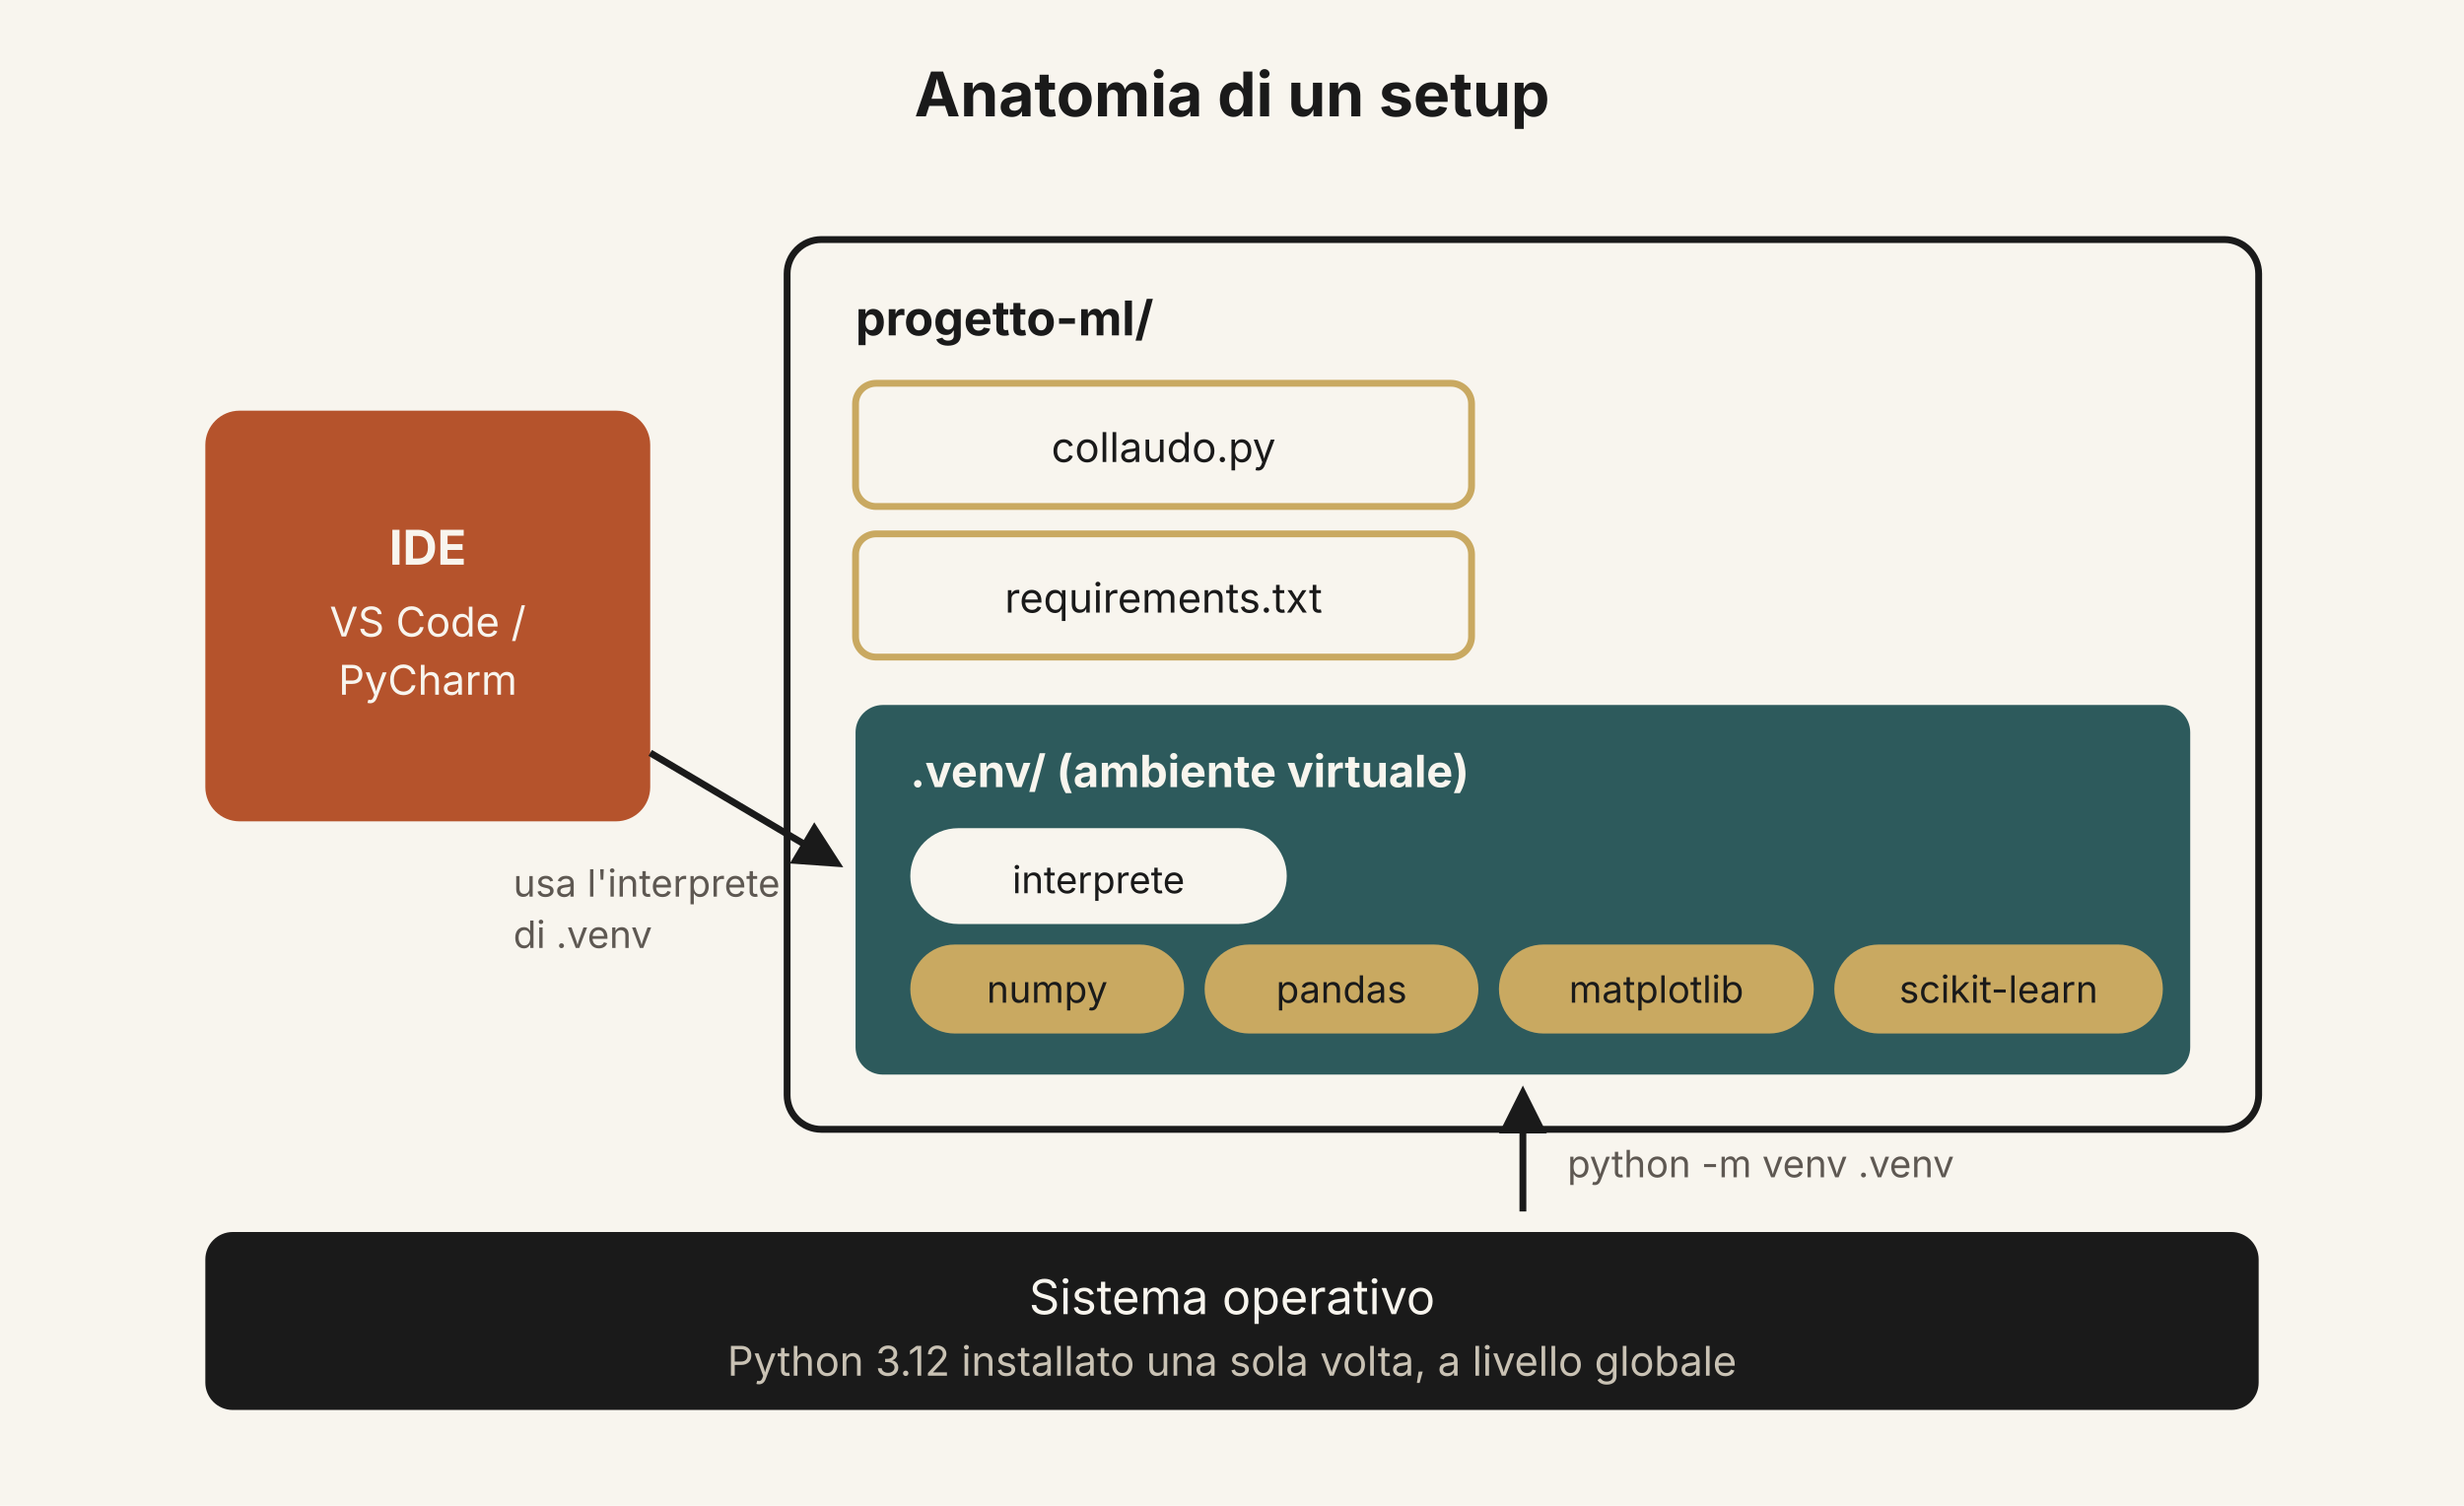
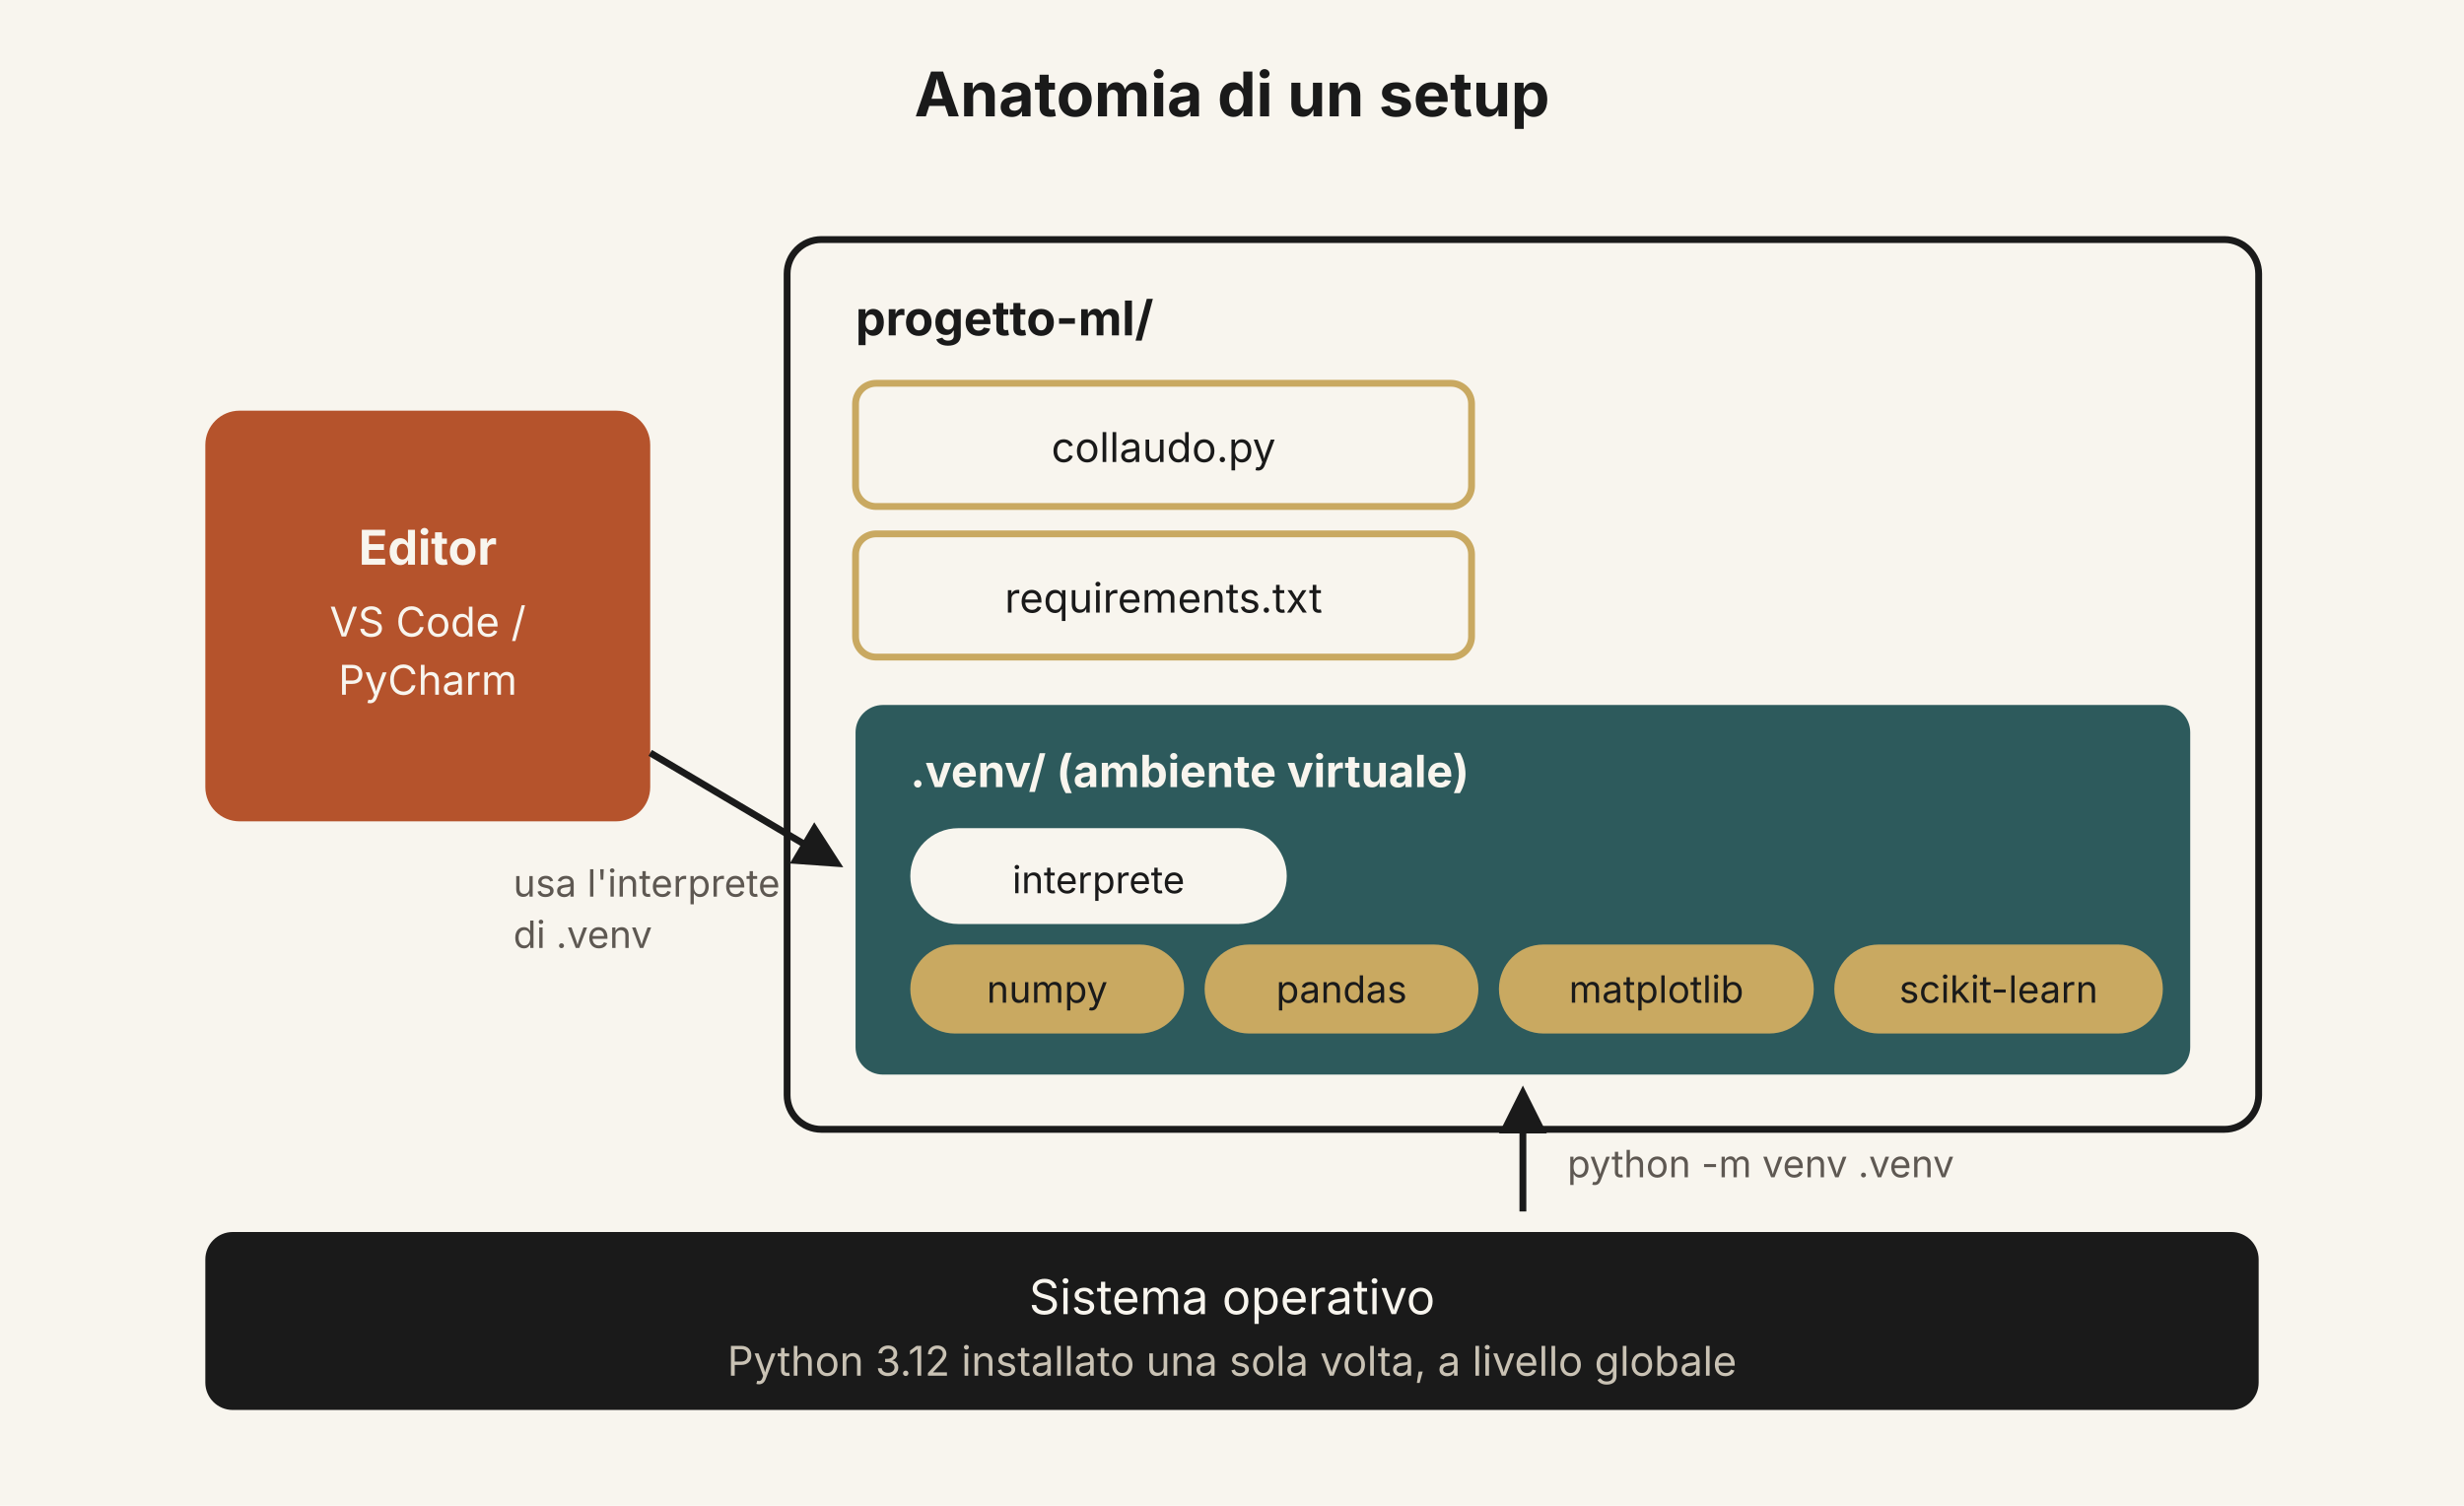
- <svg xmlns="http://www.w3.org/2000/svg" viewBox="0 0 720 440" width="100%" role="img" aria-label="Anatomia di un setup Python: il sistema operativo con Python 3.12, la cartella di progetto con l'ambiente virtuale e le librerie, e l'IDE che punta all'interprete dell'ambiente">
+ <svg xmlns="http://www.w3.org/2000/svg" viewBox="0 0 720 440" width="100%" role="img" aria-label="Anatomia di un setup Python: il sistema operativo con Python 3.12, la cartella di progetto con l'ambiente virtuale e le librerie, e l'editor che punta all'interprete dell'ambiente">
  <rect x="0" y="0" width="720" height="440" fill="#F8F5EE" />
  <defs>
    <marker id="fr201" viewBox="0 0 10 10" refX="8" refY="5" markerWidth="7" markerHeight="7" orient="auto-start-reverse">
      <path d="M0,0 L10,5 L0,10 z" fill="#1A1A1A" />
    </marker>
  </defs>
  <text x="360" y="34" font-family="Inter, system-ui, sans-serif" font-size="18" font-weight="bold" fill="#1A1A1A" text-anchor="middle">Anatomia di un setup</text>
  <rect x="60" y="360" width="600" height="52" rx="8" fill="#1A1A1A" />
  <text x="360" y="384" font-family="Inter, system-ui, sans-serif" font-size="14" fill="#F8F5EE" text-anchor="middle">Sistema operativo</text>
  <text x="360" y="402" font-family="Inter, system-ui, sans-serif" font-size="12" fill="#C9C2B4" text-anchor="middle">Python 3.12 installato una sola volta, a livello globale</text>
  <rect x="230" y="70" width="430" height="260" rx="10" fill="#F8F5EE" stroke="#1A1A1A" stroke-width="2" />
  <text x="250" y="98" font-family="Inter, system-ui, sans-serif" font-size="14" font-weight="bold" fill="#1A1A1A">progetto-ml/</text>
  <rect x="250" y="112" width="180" height="36" rx="6" fill="#F8F5EE" stroke="#C9A961" stroke-width="2" />
  <text x="340" y="135" font-family="Inter, system-ui, sans-serif" font-size="12" fill="#1A1A1A" text-anchor="middle">collaudo.py</text>
  <rect x="250" y="156" width="180" height="36" rx="6" fill="#F8F5EE" stroke="#C9A961" stroke-width="2" />
  <text x="340" y="179" font-family="Inter, system-ui, sans-serif" font-size="12" fill="#1A1A1A" text-anchor="middle">requirements.txt</text>
  <rect x="250" y="206" width="390" height="108" rx="8" fill="#2D5A5C" />
  <text x="266" y="230" font-family="Inter, system-ui, sans-serif" font-size="13" font-weight="bold" fill="#F8F5EE">.venv/ (ambiente virtuale)</text>
  <rect x="266" y="242" width="110" height="28" rx="14" fill="#F8F5EE" />
  <text x="321" y="261" font-family="Inter, system-ui, sans-serif" font-size="11" fill="#1A1A1A" text-anchor="middle">interprete</text>
  <rect x="266" y="276" width="80" height="26" rx="13" fill="#C9A961" />
  <text x="306" y="293" font-family="Inter, system-ui, sans-serif" font-size="11" fill="#1A1A1A" text-anchor="middle">numpy</text>
  <rect x="352" y="276" width="80" height="26" rx="13" fill="#C9A961" />
  <text x="392" y="293" font-family="Inter, system-ui, sans-serif" font-size="11" fill="#1A1A1A" text-anchor="middle">pandas</text>
  <rect x="438" y="276" width="92" height="26" rx="13" fill="#C9A961" />
  <text x="484" y="293" font-family="Inter, system-ui, sans-serif" font-size="11" fill="#1A1A1A" text-anchor="middle">matplotlib</text>
  <rect x="536" y="276" width="96" height="26" rx="13" fill="#C9A961" />
  <text x="584" y="293" font-family="Inter, system-ui, sans-serif" font-size="11" fill="#1A1A1A" text-anchor="middle">scikit-learn</text>
  <rect x="60" y="120" width="130" height="120" rx="10" fill="#B5532C" />
-   <text x="125" y="165" font-family="Inter, system-ui, sans-serif" font-size="14" font-weight="bold" fill="#F8F5EE" text-anchor="middle">IDE</text>
+   <text x="125" y="165" font-family="Inter, system-ui, sans-serif" font-size="14" font-weight="bold" fill="#F8F5EE" text-anchor="middle">Editor</text>
  <text x="125" y="186" font-family="Inter, system-ui, sans-serif" font-size="12" fill="#F8F5EE" text-anchor="middle">VS Code /</text>
  <text x="125" y="203" font-family="Inter, system-ui, sans-serif" font-size="12" fill="#F8F5EE" text-anchor="middle">PyCharm</text>
  <line x1="190" y1="220" x2="244" y2="252" stroke="#1A1A1A" stroke-width="2" marker-end="url(#fr201)" />
  <text x="150" y="262" font-family="Inter, system-ui, sans-serif" font-size="11" fill="#5E5852">usa l'interprete</text>
  <text x="150" y="277" font-family="Inter, system-ui, sans-serif" font-size="11" fill="#5E5852">di .venv</text>
  <line x1="445" y1="354" x2="445" y2="320" stroke="#1A1A1A" stroke-width="2" marker-end="url(#fr201)" />
  <text x="458" y="344" font-family="Inter, system-ui, sans-serif" font-size="11" fill="#5E5852">python -m venv .venv</text>
</svg>
